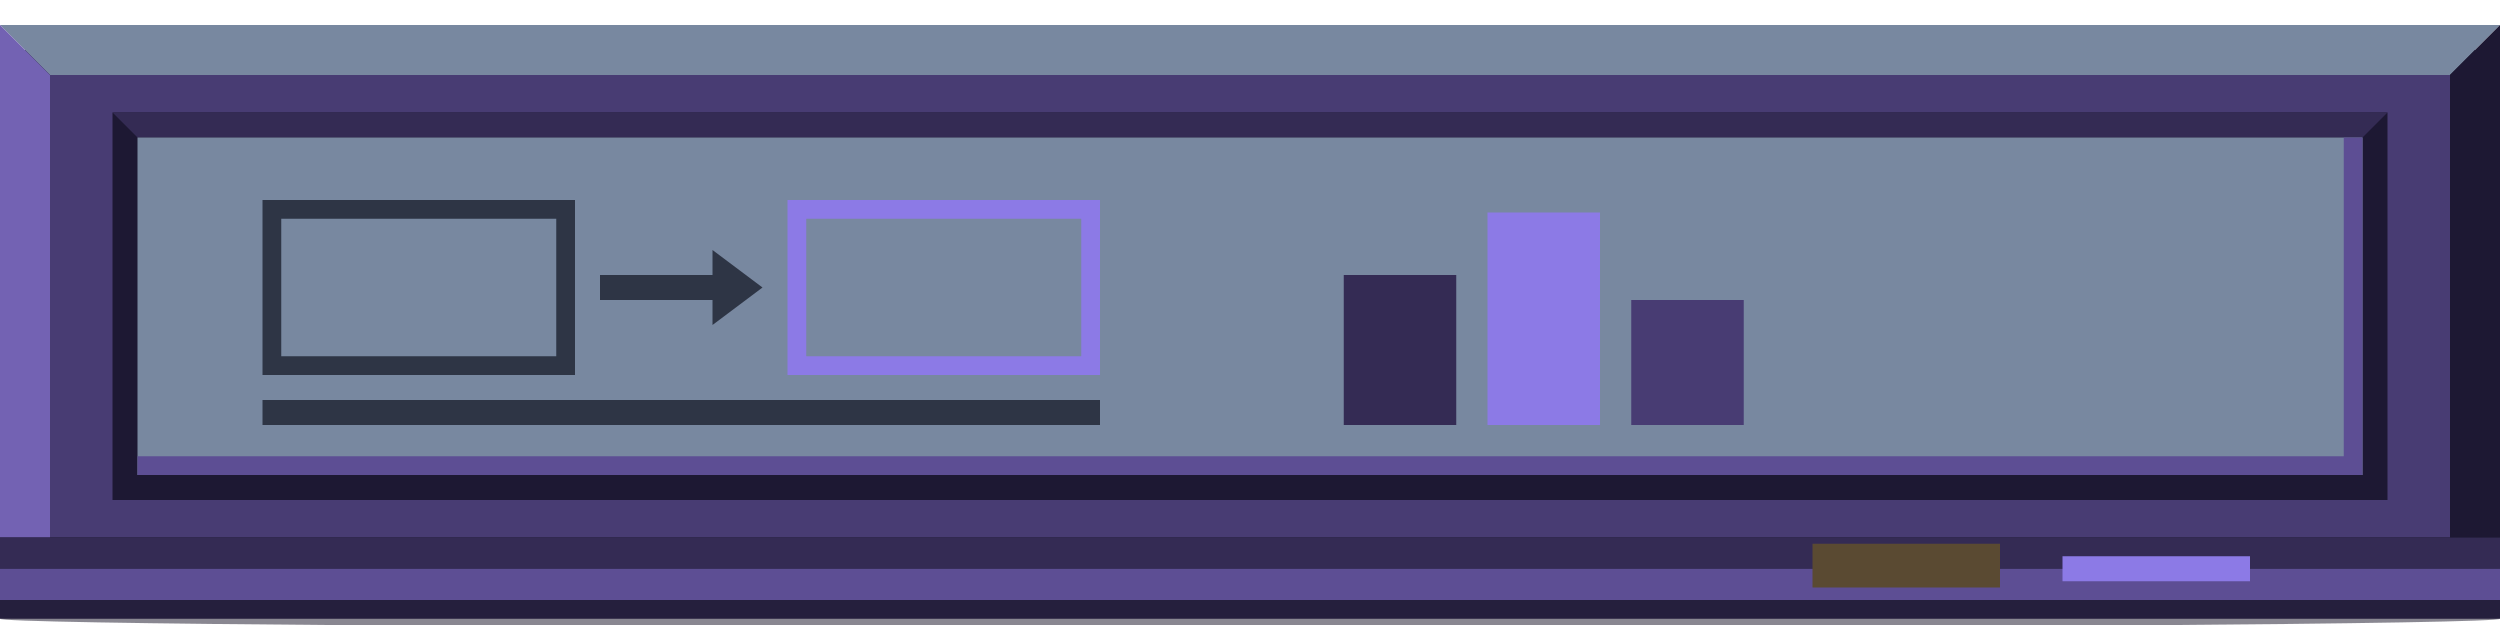
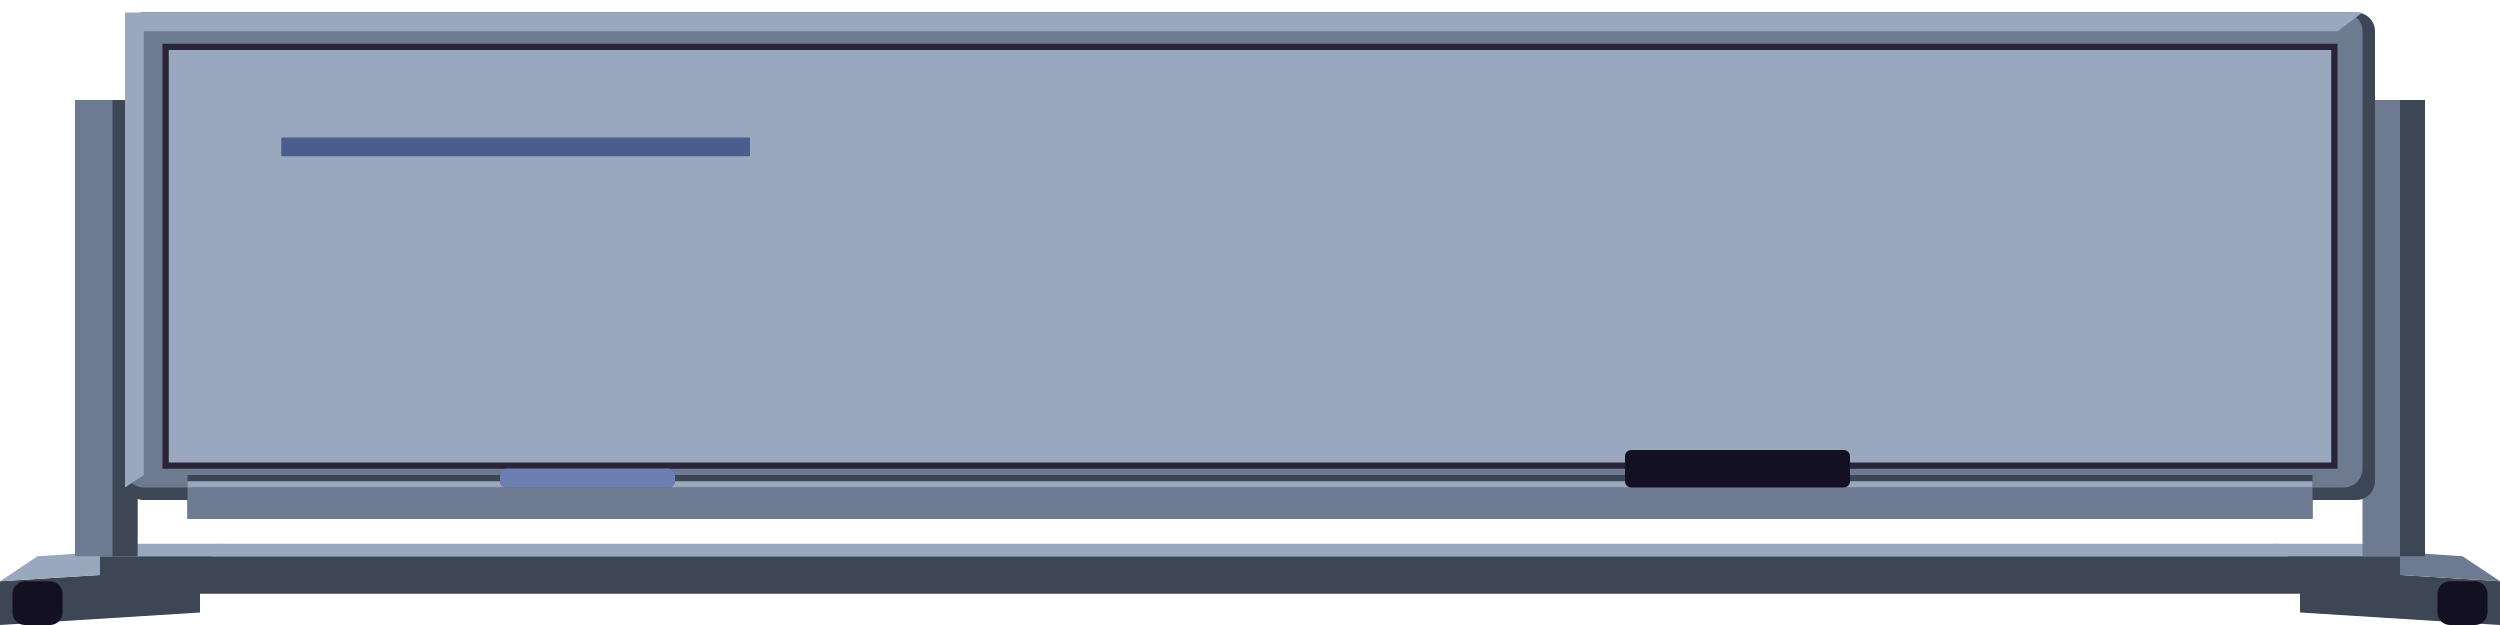
<svg xmlns="http://www.w3.org/2000/svg" viewBox="0 0 400 100">
-   <ellipse cx="200" cy="99" rx="200" ry="1.5" fill="#141024" opacity="0.5" />
-   <rect x="0" y="8" width="400" height="90" fill="#141024" />
-   <polygon points="0,4 400,4 392,12 8,12" fill="#7888a0" />
-   <polygon points="0,4 8,12 8,86 0,86" fill="#7362b3" />
-   <polygon points="400,4 400,86 392,86 392,12" fill="#1d1833" />
-   <rect x="8" y="12" width="384" height="74" fill="#483c73" />
-   <rect x="18" y="18" width="364" height="62" fill="#1d1833" />
-   <polygon points="18,18 382,18 378,22 22,22" fill="#342b54" />
-   <rect x="22" y="22" width="356" height="54" fill="#7888a0" />
-   <polygon points="378,22 378,76 22,76 22,73 375,73 375,22" fill="#5d4e94" />
-   <rect x="42" y="32" width="50" height="28" fill="#2e3545" />
-   <rect x="45" y="35" width="44" height="22" fill="#7888a0" />
-   <polygon points="96,44 114,44 114,40 122,46 114,52 114,48 96,48" fill="#2e3545" />
-   <rect x="126" y="32" width="50" height="28" fill="#8c7ae6" />
-   <rect x="129" y="35" width="44" height="22" fill="#7888a0" />
-   <rect x="42" y="64" width="134" height="4" fill="#2e3545" />
-   <rect x="215" y="44" width="18" height="24" fill="#342b54" />
-   <rect x="238" y="34" width="18" height="34" fill="#8c7ae6" />
-   <rect x="261" y="48" width="18" height="20" fill="#483c73" />
-   <rect x="0" y="86" width="400" height="5" fill="#342b54" />
-   <rect x="0" y="91" width="400" height="5" fill="#5d4e94" />
-   <polygon points="0,96 400,96 400,99 0,99" fill="#251f3d" />
-   <polygon points="290,87 320,87 320,94 290,94" fill="#5a4a32" />
-   <rect x="330" y="89" width="30" height="4" fill="#8c7ae6" />
+   <polygon points="0,100 0,93 32,91 32,98" fill="#3d4654" />
+   <polygon points="0,93 6,89 36,87 32,91" fill="#9aa8bd" />
+   <rect x="2" y="93" width="8" height="7" rx="2" fill="#141024" />
+   <polygon points="368,98 368,91 400,93 400,100" fill="#3d4654" />
+   <polygon points="364,87 394,89 400,93 368,91" fill="#6e7a8f" />
+   <rect x="390" y="93" width="8" height="7" rx="2" fill="#141024" />
+   <rect x="16" y="89" width="368" height="6" fill="#3d4654" />
+   <rect x="16" y="87" width="368" height="2" fill="#9aa8bd" />
+   <rect x="12" y="16" width="10" height="73" fill="#6e7a8f" />
+   <rect x="18" y="16" width="4" height="73" fill="#3d4654" />
+   <rect x="378" y="16" width="10" height="73" fill="#6e7a8f" />
+   <rect x="384" y="16" width="4" height="73" fill="#3d4654" />
+   <rect x="20" y="2" width="360" height="78" rx="3" fill="#3d4654" />
+   <rect x="20" y="2" width="358" height="76" rx="3" fill="#6e7a8f" />
+   <polygon points="20,2 378,2 374,5 23,5 23,76 20,78" fill="#9aa8bd" />
+   <rect x="26" y="7" width="348" height="68" fill="#2a2438" />
+   <rect x="27" y="8" width="346" height="66" fill="#9aa8bd" />
+   <rect x="30" y="76" width="340" height="7" fill="#3d4654" />
+   <rect x="30" y="78" width="340" height="5" fill="#6e7a8f" />
+   <rect x="30" y="77" width="340" height="1" fill="#9aa8bd" />
+   <polygon points="45,22 120,22 120,25 45,25" fill="#4a5d8f" />
+   <rect x="80" y="75" width="28" height="3" rx="1" fill="#7d4a52" />
+   <rect x="80" y="75" width="28" height="3" rx="1" fill="#6b7fb5" />
+   <rect x="260" y="72" width="36" height="6" rx="1" fill="#141024" />
</svg>
